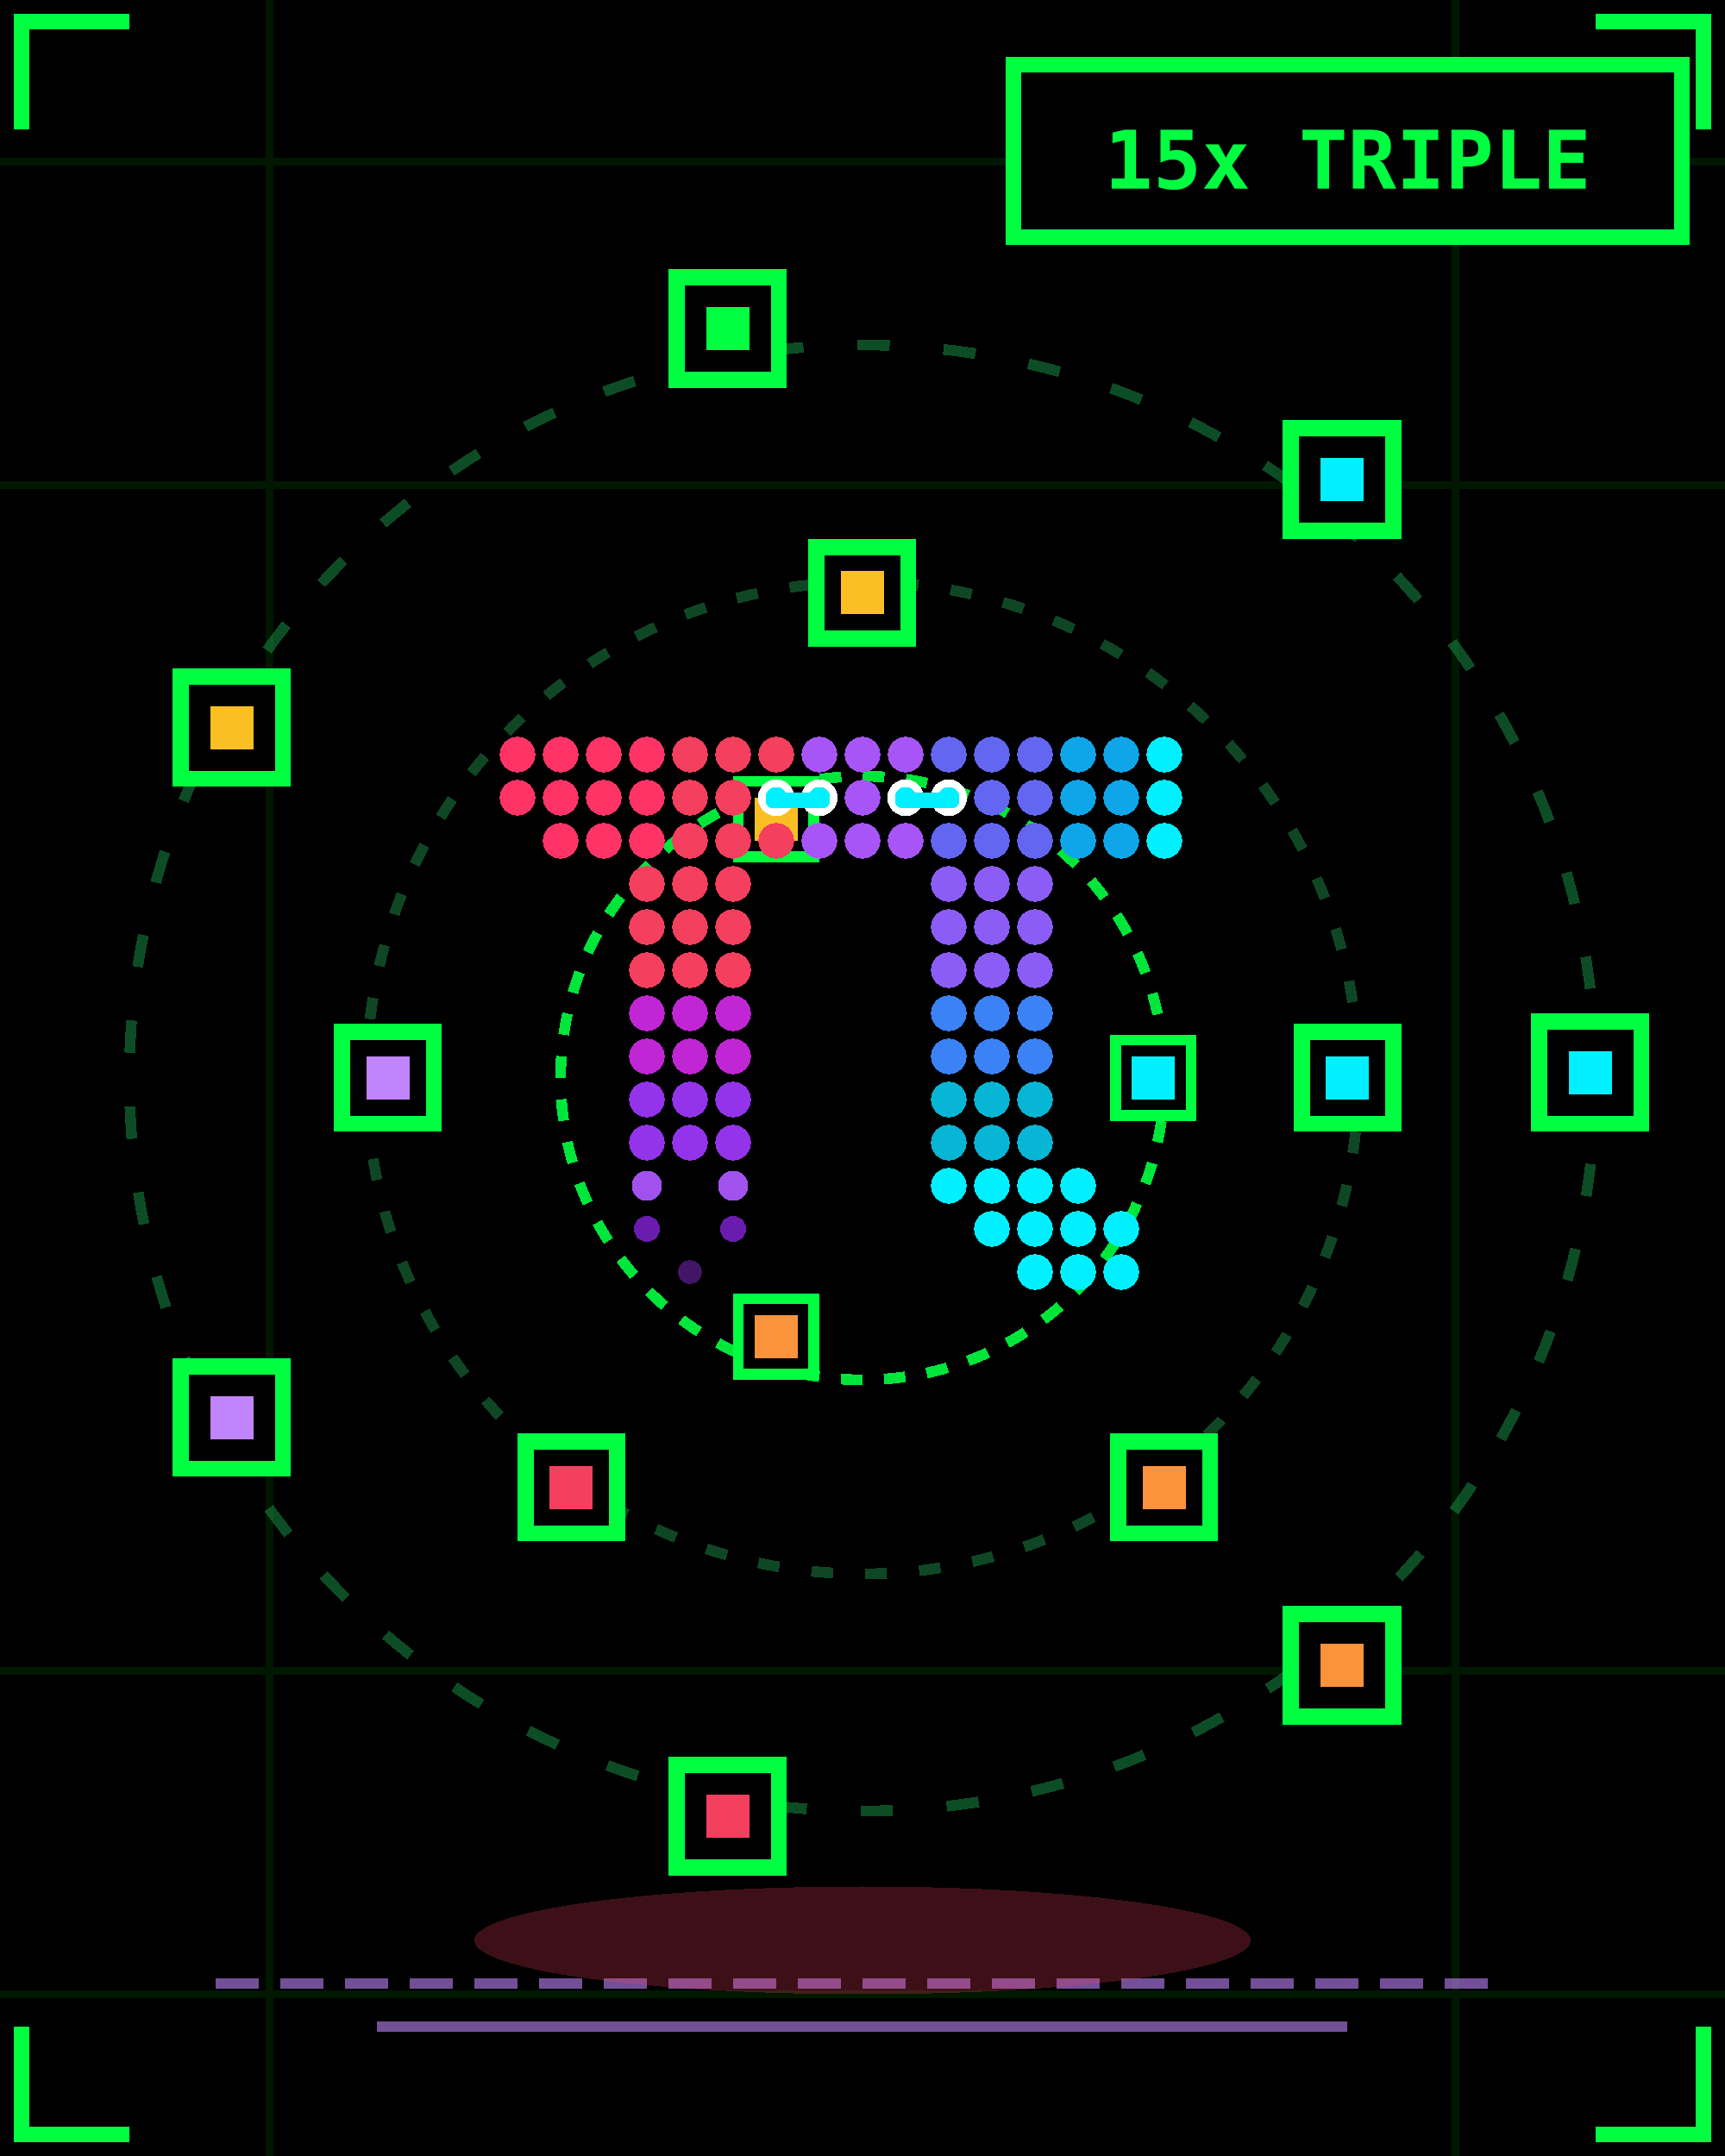
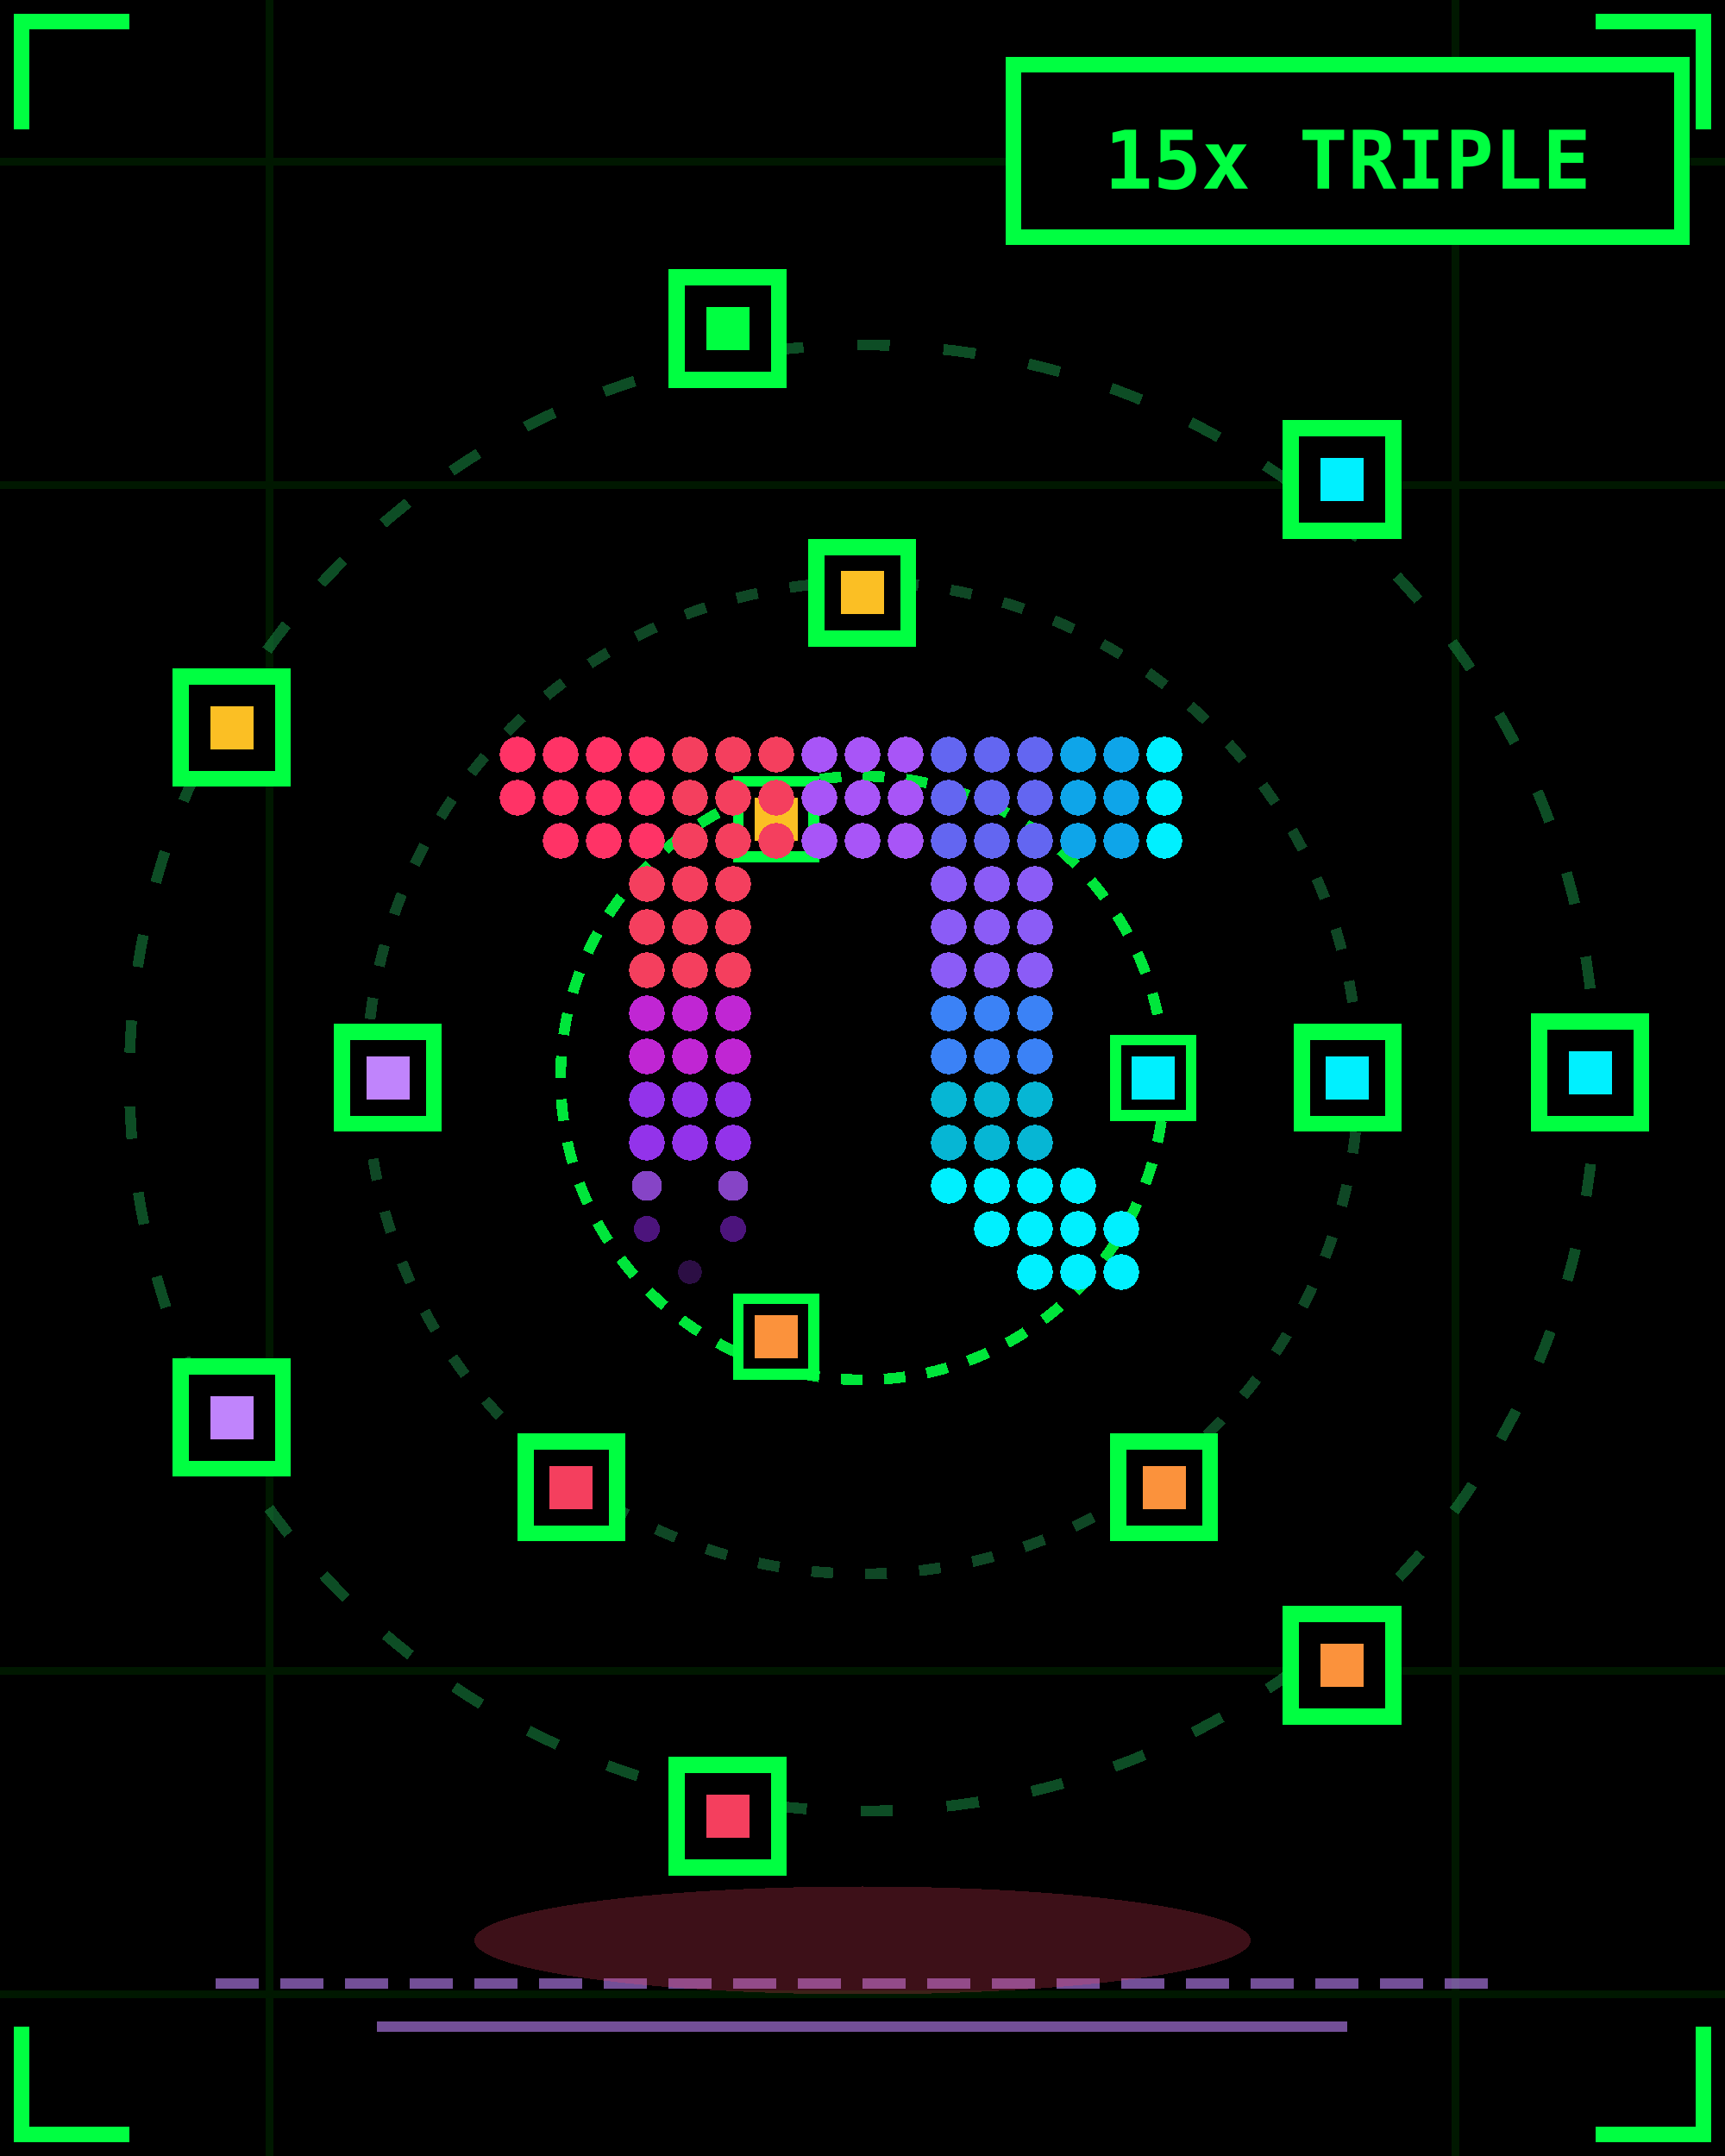
<svg xmlns="http://www.w3.org/2000/svg" viewBox="0 0 160 200" width="100%" height="100%" preserveAspectRatio="none" shape-rendering="crispEdges">
  <defs>
    <linearGradient id="piCrossbarGrad" x1="0%" y1="0%" x2="100%" y2="0%">
      <stop offset="0%" stop-color="#ff3366" />
      <stop offset="25%" stop-color="#f43f5e" />
      <stop offset="55%" stop-color="#9333ea" />
      <stop offset="85%" stop-color="#3b82f6" />
      <stop offset="100%" stop-color="#00f0ff" />
    </linearGradient>
    <linearGradient id="piLeftLegGrad" x1="0%" y1="0%" x2="0%" y2="100%">
      <stop offset="0%" stop-color="#f43f5e" />
      <stop offset="45%" stop-color="#c026d3" />
      <stop offset="85%" stop-color="#7e22ce" />
      <stop offset="100%" stop-color="#4c1d95" />
    </linearGradient>
    <linearGradient id="piRightLegGrad" x1="0%" y1="0%" x2="50%" y2="100%">
      <stop offset="0%" stop-color="#9333ea" />
      <stop offset="35%" stop-color="#4f46e5" />
      <stop offset="70%" stop-color="#0284c7" />
      <stop offset="100%" stop-color="#00f0ff" />
    </linearGradient>
    <pattern id="piHalftone" x="0" y="0" width="3" height="3" patternUnits="userSpaceOnUse">
      <rect width="3" height="3" fill="#2e1065" />
      <rect x="0" y="0" width="1.2" height="1.2" fill="#c084fc" />
      <rect x="1.5" y="1.5" width="1.2" height="1.2" fill="#e879f9" />
    </pattern>
  </defs>
  <style>
    @keyframes vortexRing1 { 0% { transform: rotate(0deg); } 100% { transform: rotate(360deg); } }
    @keyframes vortexRing2 { 0% { transform: rotate(360deg); } 100% { transform: rotate(0deg); } }
    @keyframes vortexRing3 { 0% { transform: rotate(0deg); } 100% { transform: rotate(360deg); } }
    @keyframes levitateCenter { 0%, 100% { transform: translateY(0px); } 50% { transform: translateY(-4px); } }
    .ring-1 { animation: vortexRing1 8s steps(8) infinite; transform-origin: 80px 100px; }
    .ring-2 { animation: vortexRing2 12s steps(10) infinite; transform-origin: 80px 100px; }
    .ring-3 { animation: vortexRing3 18s steps(12) infinite; transform-origin: 80px 100px; }
    .pip-commander { animation: levitateCenter 1.8s steps(2) infinite; transform-origin: 80px 100px; }
  </style>
  <rect width="160" height="200" fill="#000000" />
  <g stroke="#003b00" stroke-width="0.75" opacity="0.4">
    <line x1="0" y1="15" x2="160" y2="15" />
    <line x1="0" y1="45" x2="160" y2="45" />
    <line x1="0" y1="155" x2="160" y2="155" />
    <line x1="0" y1="185" x2="160" y2="185" />
    <line x1="25" y1="0" x2="25" y2="200" />
    <line x1="135" y1="0" x2="135" y2="200" />
  </g>
  <g stroke="#00ff41" stroke-width="1.5" fill="none">
    <path d="M2,12 L2,2 L12,2" />
    <path d="M158,12 L158,2 L148,2" />
    <path d="M2,188 L2,198 L12,198" />
    <path d="M158,188 L158,198 L148,198" />
  </g>
  <g transform="translate(94, 6)">
    <rect width="62" height="16" fill="#000000" stroke="#00ff41" stroke-width="1.5" />
    <text x="31" y="11.5" font-family="'Fira Code', monospace" font-size="7.5" font-weight="900" fill="#00ff41" text-anchor="middle">15x TRIPLE</text>
  </g>
  <g opacity="0.6" stroke="#c084fc" stroke-width="1">
    <line x1="20" y1="184" x2="140" y2="184" stroke-dasharray="4,2" />
    <line x1="35" y1="188" x2="125" y2="188" />
  </g>
  <ellipse cx="80" cy="180" rx="36" ry="5" fill="#f43f5e" opacity="0.25" />
  <g class="ring-3">
    <circle cx="80" cy="100" r="68" fill="none" stroke="#15803d" stroke-width="1" stroke-dasharray="3,5" opacity="0.6" />
    <g transform="translate(142, 94)">
      <rect width="11" height="11" fill="#00ff41" />
      <rect x="1.5" y="1.5" width="8" height="8" fill="#000" />
      <rect x="3.5" y="3.5" width="4" height="4" fill="#00f0ff" />
    </g>
    <g transform="translate(119, 149)">
      <rect width="11" height="11" fill="#00ff41" />
      <rect x="1.5" y="1.5" width="8" height="8" fill="#000" />
      <rect x="3.5" y="3.5" width="4" height="4" fill="#fb923c" />
    </g>
    <g transform="translate(62, 163)">
      <rect width="11" height="11" fill="#00ff41" />
      <rect x="1.5" y="1.5" width="8" height="8" fill="#000" />
      <rect x="3.5" y="3.5" width="4" height="4" fill="#f43f5e" />
    </g>
    <g transform="translate(16, 126)">
      <rect width="11" height="11" fill="#00ff41" />
      <rect x="1.5" y="1.5" width="8" height="8" fill="#000" />
      <rect x="3.5" y="3.5" width="4" height="4" fill="#c084fc" />
    </g>
    <g transform="translate(16, 62)">
      <rect width="11" height="11" fill="#00ff41" />
      <rect x="1.5" y="1.5" width="8" height="8" fill="#000" />
      <rect x="3.5" y="3.5" width="4" height="4" fill="#fbbf24" />
    </g>
    <g transform="translate(62, 25)">
      <rect width="11" height="11" fill="#00ff41" />
      <rect x="1.5" y="1.5" width="8" height="8" fill="#000" />
      <rect x="3.5" y="3.5" width="4" height="4" fill="#00ff41" />
    </g>
    <g transform="translate(119, 39)">
      <rect width="11" height="11" fill="#00ff41" />
      <rect x="1.5" y="1.5" width="8" height="8" fill="#000" />
      <rect x="3.5" y="3.5" width="4" height="4" fill="#00f0ff" />
    </g>
  </g>
  <g class="ring-2">
    <circle cx="80" cy="100" r="46" fill="none" stroke="#166534" stroke-width="1" stroke-dasharray="2,3" opacity="0.7" />
    <g transform="translate(120, 95)">
      <rect width="10" height="10" fill="#00ff41" />
      <rect x="1.5" y="1.5" width="7" height="7" fill="#000" />
      <rect x="3" y="3" width="4" height="4" fill="#00f0ff" />
    </g>
    <g transform="translate(103, 133)">
      <rect width="10" height="10" fill="#00ff41" />
      <rect x="1.5" y="1.5" width="7" height="7" fill="#000" />
      <rect x="3" y="3" width="4" height="4" fill="#fb923c" />
    </g>
    <g transform="translate(48, 133)">
      <rect width="10" height="10" fill="#00ff41" />
      <rect x="1.5" y="1.5" width="7" height="7" fill="#000" />
      <rect x="3" y="3" width="4" height="4" fill="#f43f5e" />
    </g>
    <g transform="translate(31, 95)">
      <rect width="10" height="10" fill="#00ff41" />
      <rect x="1.5" y="1.5" width="7" height="7" fill="#000" />
      <rect x="3" y="3" width="4" height="4" fill="#c084fc" />
    </g>
    <g transform="translate(75, 50)">
      <rect width="10" height="10" fill="#00ff41" />
      <rect x="1.5" y="1.5" width="7" height="7" fill="#000" />
      <rect x="3" y="3" width="4" height="4" fill="#fbbf24" />
    </g>
  </g>
  <g class="ring-1">
    <circle cx="80" cy="100" r="28" fill="none" stroke="#00ff41" stroke-width="1" stroke-dasharray="2,2" opacity="0.9" />
    <g transform="translate(103, 96)">
      <rect width="8" height="8" fill="#00ff41" />
      <rect x="1" y="1" width="6" height="6" fill="#000" />
      <rect x="2" y="2" width="4" height="4" fill="#00f0ff" />
    </g>
    <g transform="translate(68, 120)">
      <rect width="8" height="8" fill="#00ff41" />
      <rect x="1" y="1" width="6" height="6" fill="#000" />
      <rect x="2" y="2" width="4" height="4" fill="#fb923c" />
    </g>
    <g transform="translate(68, 72)">
      <rect width="8" height="8" fill="#00ff41" />
      <rect x="1" y="1" width="6" height="6" fill="#000" />
      <rect x="2" y="2" width="4" height="4" fill="#fbbf24" />
    </g>
  </g>
  <g class="pip-commander">
-     <g class="eye-open">
-       <circle cx="48" cy="70" r="1.65" fill="#ff3366" />
-       <circle cx="48" cy="74" r="1.65" fill="#ff3366" />
-       <circle cx="52" cy="70" r="1.65" fill="#ff3366" />
-       <circle cx="52" cy="74" r="1.65" fill="#ff3366" />
-       <circle cx="52" cy="78" r="1.65" fill="#ff3366" />
-       <circle cx="56" cy="70" r="1.65" fill="#ff3366" />
-       <circle cx="56" cy="74" r="1.65" fill="#ff3366" />
-       <circle cx="56" cy="78" r="1.65" fill="#ff3366" />
-       <circle cx="60" cy="70" r="1.65" fill="#ff3366" />
-       <circle cx="60" cy="74" r="1.65" fill="#ff3366" />
-       <circle cx="60" cy="78" r="1.65" fill="#ff3366" />
-       <circle cx="64" cy="70" r="1.65" fill="#f43f5e" />
-       <circle cx="64" cy="74" r="1.65" fill="#f43f5e" />
-       <circle cx="64" cy="78" r="1.65" fill="#f43f5e" />
-       <circle cx="68" cy="70" r="1.65" fill="#f43f5e" />
-       <circle cx="68" cy="74" r="1.65" fill="#f43f5e" />
-       <circle cx="68" cy="78" r="1.65" fill="#f43f5e" />
-       <circle cx="72" cy="70" r="1.65" fill="#f43f5e" />
-       <circle cx="72" cy="78" r="1.65" fill="#f43f5e" />
-       <circle cx="76" cy="70" r="1.65" fill="#a855f7" />
-       <circle cx="76" cy="78" r="1.65" fill="#a855f7" />
-       <circle cx="80" cy="70" r="1.65" fill="#a855f7" />
-       <circle cx="80" cy="74" r="1.65" fill="#a855f7" />
-       <circle cx="80" cy="78" r="1.65" fill="#a855f7" />
-       <circle cx="84" cy="70" r="1.65" fill="#a855f7" />
-       <circle cx="84" cy="78" r="1.65" fill="#a855f7" />
-       <circle cx="88" cy="70" r="1.65" fill="#6366f1" />
-       <circle cx="88" cy="78" r="1.65" fill="#6366f1" />
-       <circle cx="92" cy="70" r="1.65" fill="#6366f1" />
-       <circle cx="92" cy="74" r="1.65" fill="#6366f1" />
-       <circle cx="92" cy="78" r="1.65" fill="#6366f1" />
-       <circle cx="96" cy="70" r="1.65" fill="#6366f1" />
-       <circle cx="96" cy="74" r="1.65" fill="#6366f1" />
-       <circle cx="96" cy="78" r="1.65" fill="#6366f1" />
-       <circle cx="100" cy="70" r="1.65" fill="#0ea5e9" />
-       <circle cx="100" cy="74" r="1.65" fill="#0ea5e9" />
-       <circle cx="100" cy="78" r="1.65" fill="#0ea5e9" />
-       <circle cx="104" cy="70" r="1.65" fill="#0ea5e9" />
-       <circle cx="104" cy="74" r="1.65" fill="#0ea5e9" />
-       <circle cx="104" cy="78" r="1.65" fill="#0ea5e9" />
-       <circle cx="108" cy="70" r="1.65" fill="#00f0ff" />
-       <circle cx="108" cy="74" r="1.65" fill="#00f0ff" />
-       <circle cx="108" cy="78" r="1.65" fill="#00f0ff" />
-       <circle cx="60" cy="82" r="1.65" fill="#f43f5e" />
-       <circle cx="64" cy="82" r="1.65" fill="#f43f5e" />
-       <circle cx="68" cy="82" r="1.65" fill="#f43f5e" />
-       <circle cx="60" cy="86" r="1.65" fill="#f43f5e" />
-       <circle cx="64" cy="86" r="1.65" fill="#f43f5e" />
-       <circle cx="68" cy="86" r="1.65" fill="#f43f5e" />
-       <circle cx="60" cy="90" r="1.65" fill="#f43f5e" />
-       <circle cx="64" cy="90" r="1.65" fill="#f43f5e" />
-       <circle cx="68" cy="90" r="1.65" fill="#f43f5e" />
-       <circle cx="60" cy="94" r="1.65" fill="#c026d3" />
-       <circle cx="64" cy="94" r="1.65" fill="#c026d3" />
-       <circle cx="68" cy="94" r="1.65" fill="#c026d3" />
-       <circle cx="60" cy="98" r="1.65" fill="#c026d3" />
-       <circle cx="64" cy="98" r="1.65" fill="#c026d3" />
-       <circle cx="68" cy="98" r="1.65" fill="#c026d3" />
-       <circle cx="60" cy="102" r="1.65" fill="#9333ea" />
-       <circle cx="64" cy="102" r="1.65" fill="#9333ea" />
-       <circle cx="68" cy="102" r="1.65" fill="#9333ea" />
-       <circle cx="60" cy="106" r="1.65" fill="#9333ea" />
-       <circle cx="64" cy="106" r="1.65" fill="#9333ea" />
-       <circle cx="68" cy="106" r="1.65" fill="#9333ea" />
-       <circle cx="60" cy="110" r="1.4" fill="#a855f7" opacity="0.8" />
-       <circle cx="68" cy="110" r="1.4" fill="#a855f7" opacity="0.8" />
-       <circle cx="60" cy="114" r="1.2" fill="#7e22ce" opacity="0.6" />
-       <circle cx="68" cy="114" r="1.2" fill="#7e22ce" opacity="0.6" />
-       <circle cx="64" cy="118" r="1.1" fill="#581c87" opacity="0.5" />
-       <circle cx="88" cy="82" r="1.65" fill="#8b5cf6" />
-       <circle cx="92" cy="82" r="1.65" fill="#8b5cf6" />
-       <circle cx="96" cy="82" r="1.65" fill="#8b5cf6" />
-       <circle cx="88" cy="86" r="1.65" fill="#8b5cf6" />
-       <circle cx="92" cy="86" r="1.65" fill="#8b5cf6" />
-       <circle cx="96" cy="86" r="1.65" fill="#8b5cf6" />
-       <circle cx="88" cy="90" r="1.65" fill="#8b5cf6" />
-       <circle cx="92" cy="90" r="1.65" fill="#8b5cf6" />
-       <circle cx="96" cy="90" r="1.65" fill="#8b5cf6" />
-       <circle cx="88" cy="94" r="1.65" fill="#3b82f6" />
-       <circle cx="92" cy="94" r="1.65" fill="#3b82f6" />
-       <circle cx="96" cy="94" r="1.65" fill="#3b82f6" />
-       <circle cx="88" cy="98" r="1.65" fill="#3b82f6" />
-       <circle cx="92" cy="98" r="1.65" fill="#3b82f6" />
-       <circle cx="96" cy="98" r="1.65" fill="#3b82f6" />
-       <circle cx="88" cy="102" r="1.65" fill="#06b6d4" />
-       <circle cx="92" cy="102" r="1.65" fill="#06b6d4" />
-       <circle cx="96" cy="102" r="1.65" fill="#06b6d4" />
-       <circle cx="88" cy="106" r="1.65" fill="#06b6d4" />
-       <circle cx="92" cy="106" r="1.65" fill="#06b6d4" />
-       <circle cx="96" cy="106" r="1.65" fill="#06b6d4" />
-       <circle cx="88" cy="110" r="1.65" fill="#00f0ff" />
-       <circle cx="92" cy="110" r="1.65" fill="#00f0ff" />
-       <circle cx="96" cy="110" r="1.65" fill="#00f0ff" />
-       <circle cx="100" cy="110" r="1.65" fill="#00f0ff" />
-       <circle cx="92" cy="114" r="1.65" fill="#00f0ff" />
-       <circle cx="96" cy="114" r="1.65" fill="#00f0ff" />
-       <circle cx="100" cy="114" r="1.65" fill="#00f0ff" />
-       <circle cx="104" cy="114" r="1.65" fill="#00f0ff" />
-       <circle cx="96" cy="118" r="1.65" fill="#00f0ff" />
-       <circle cx="100" cy="118" r="1.65" fill="#00f0ff" />
-       <circle cx="104" cy="118" r="1.65" fill="#00f0ff" />
-       <circle cx="72" cy="74" r="1.7" fill="#ffffff" />
-       <circle cx="72" cy="74" r="1" fill="#00f0ff" />
-       <circle cx="76" cy="74" r="1.7" fill="#ffffff" />
-       <circle cx="76" cy="74" r="1" fill="#00f0ff" />
-       <circle cx="84" cy="74" r="1.7" fill="#ffffff" />
-       <circle cx="84" cy="74" r="1" fill="#00f0ff" />
-       <circle cx="88" cy="74" r="1.7" fill="#ffffff" />
-       <circle cx="88" cy="74" r="1" fill="#00f0ff" />
-     </g>
-     <g class="eye-closed">
-       <circle cx="48" cy="70" r="1.65" fill="#ff3366" />
-       <circle cx="48" cy="74" r="1.65" fill="#ff3366" />
-       <circle cx="52" cy="70" r="1.65" fill="#ff3366" />
-       <circle cx="52" cy="74" r="1.65" fill="#ff3366" />
-       <circle cx="52" cy="78" r="1.65" fill="#ff3366" />
-       <circle cx="56" cy="70" r="1.65" fill="#ff3366" />
-       <circle cx="56" cy="74" r="1.65" fill="#ff3366" />
-       <circle cx="56" cy="78" r="1.65" fill="#ff3366" />
-       <circle cx="60" cy="70" r="1.65" fill="#ff3366" />
-       <circle cx="60" cy="74" r="1.65" fill="#ff3366" />
-       <circle cx="60" cy="78" r="1.65" fill="#ff3366" />
-       <circle cx="64" cy="70" r="1.65" fill="#f43f5e" />
-       <circle cx="64" cy="74" r="1.65" fill="#f43f5e" />
-       <circle cx="64" cy="78" r="1.65" fill="#f43f5e" />
-       <circle cx="68" cy="70" r="1.65" fill="#f43f5e" />
-       <circle cx="68" cy="74" r="1.65" fill="#f43f5e" />
-       <circle cx="68" cy="78" r="1.65" fill="#f43f5e" />
-       <circle cx="72" cy="70" r="1.65" fill="#f43f5e" />
-       <circle cx="72" cy="78" r="1.65" fill="#f43f5e" />
-       <circle cx="76" cy="70" r="1.65" fill="#a855f7" />
-       <circle cx="76" cy="78" r="1.65" fill="#a855f7" />
-       <circle cx="80" cy="70" r="1.65" fill="#a855f7" />
-       <circle cx="80" cy="74" r="1.65" fill="#a855f7" />
-       <circle cx="80" cy="78" r="1.65" fill="#a855f7" />
-       <circle cx="84" cy="70" r="1.65" fill="#a855f7" />
-       <circle cx="84" cy="78" r="1.65" fill="#a855f7" />
-       <circle cx="88" cy="70" r="1.65" fill="#6366f1" />
-       <circle cx="88" cy="78" r="1.65" fill="#6366f1" />
-       <circle cx="92" cy="70" r="1.65" fill="#6366f1" />
-       <circle cx="92" cy="74" r="1.65" fill="#6366f1" />
-       <circle cx="92" cy="78" r="1.65" fill="#6366f1" />
-       <circle cx="96" cy="70" r="1.65" fill="#6366f1" />
-       <circle cx="96" cy="74" r="1.65" fill="#6366f1" />
-       <circle cx="96" cy="78" r="1.65" fill="#6366f1" />
-       <circle cx="100" cy="70" r="1.65" fill="#0ea5e9" />
-       <circle cx="100" cy="74" r="1.65" fill="#0ea5e9" />
-       <circle cx="100" cy="78" r="1.65" fill="#0ea5e9" />
-       <circle cx="104" cy="70" r="1.65" fill="#0ea5e9" />
-       <circle cx="104" cy="74" r="1.65" fill="#0ea5e9" />
-       <circle cx="104" cy="78" r="1.65" fill="#0ea5e9" />
-       <circle cx="108" cy="70" r="1.65" fill="#00f0ff" />
-       <circle cx="108" cy="74" r="1.65" fill="#00f0ff" />
-       <circle cx="108" cy="78" r="1.65" fill="#00f0ff" />
-       <circle cx="60" cy="82" r="1.65" fill="#f43f5e" />
-       <circle cx="64" cy="82" r="1.65" fill="#f43f5e" />
-       <circle cx="68" cy="82" r="1.65" fill="#f43f5e" />
-       <circle cx="60" cy="86" r="1.65" fill="#f43f5e" />
-       <circle cx="64" cy="86" r="1.65" fill="#f43f5e" />
-       <circle cx="68" cy="86" r="1.65" fill="#f43f5e" />
-       <circle cx="60" cy="90" r="1.65" fill="#f43f5e" />
-       <circle cx="64" cy="90" r="1.65" fill="#f43f5e" />
-       <circle cx="68" cy="90" r="1.65" fill="#f43f5e" />
-       <circle cx="60" cy="94" r="1.65" fill="#c026d3" />
-       <circle cx="64" cy="94" r="1.65" fill="#c026d3" />
-       <circle cx="68" cy="94" r="1.65" fill="#c026d3" />
-       <circle cx="60" cy="98" r="1.65" fill="#c026d3" />
-       <circle cx="64" cy="98" r="1.65" fill="#c026d3" />
-       <circle cx="68" cy="98" r="1.65" fill="#c026d3" />
-       <circle cx="60" cy="102" r="1.65" fill="#9333ea" />
-       <circle cx="64" cy="102" r="1.65" fill="#9333ea" />
-       <circle cx="68" cy="102" r="1.65" fill="#9333ea" />
-       <circle cx="60" cy="106" r="1.65" fill="#9333ea" />
-       <circle cx="64" cy="106" r="1.65" fill="#9333ea" />
-       <circle cx="68" cy="106" r="1.65" fill="#9333ea" />
-       <circle cx="60" cy="110" r="1.4" fill="#a855f7" opacity="0.8" />
-       <circle cx="68" cy="110" r="1.4" fill="#a855f7" opacity="0.8" />
-       <circle cx="60" cy="114" r="1.2" fill="#7e22ce" opacity="0.6" />
-       <circle cx="68" cy="114" r="1.2" fill="#7e22ce" opacity="0.6" />
-       <circle cx="64" cy="118" r="1.1" fill="#581c87" opacity="0.5" />
-       <circle cx="88" cy="82" r="1.65" fill="#8b5cf6" />
-       <circle cx="92" cy="82" r="1.65" fill="#8b5cf6" />
-       <circle cx="96" cy="82" r="1.65" fill="#8b5cf6" />
-       <circle cx="88" cy="86" r="1.65" fill="#8b5cf6" />
-       <circle cx="92" cy="86" r="1.65" fill="#8b5cf6" />
-       <circle cx="96" cy="86" r="1.65" fill="#8b5cf6" />
-       <circle cx="88" cy="90" r="1.65" fill="#8b5cf6" />
-       <circle cx="92" cy="90" r="1.65" fill="#8b5cf6" />
-       <circle cx="96" cy="90" r="1.65" fill="#8b5cf6" />
-       <circle cx="88" cy="94" r="1.65" fill="#3b82f6" />
-       <circle cx="92" cy="94" r="1.65" fill="#3b82f6" />
-       <circle cx="96" cy="94" r="1.65" fill="#3b82f6" />
-       <circle cx="88" cy="98" r="1.65" fill="#3b82f6" />
-       <circle cx="92" cy="98" r="1.65" fill="#3b82f6" />
-       <circle cx="96" cy="98" r="1.65" fill="#3b82f6" />
-       <circle cx="88" cy="102" r="1.65" fill="#06b6d4" />
-       <circle cx="92" cy="102" r="1.65" fill="#06b6d4" />
-       <circle cx="96" cy="102" r="1.65" fill="#06b6d4" />
-       <circle cx="88" cy="106" r="1.65" fill="#06b6d4" />
-       <circle cx="92" cy="106" r="1.65" fill="#06b6d4" />
-       <circle cx="96" cy="106" r="1.65" fill="#06b6d4" />
-       <circle cx="88" cy="110" r="1.65" fill="#00f0ff" />
-       <circle cx="92" cy="110" r="1.65" fill="#00f0ff" />
-       <circle cx="96" cy="110" r="1.65" fill="#00f0ff" />
-       <circle cx="100" cy="110" r="1.65" fill="#00f0ff" />
-       <circle cx="92" cy="114" r="1.65" fill="#00f0ff" />
-       <circle cx="96" cy="114" r="1.65" fill="#00f0ff" />
-       <circle cx="100" cy="114" r="1.65" fill="#00f0ff" />
-       <circle cx="104" cy="114" r="1.65" fill="#00f0ff" />
-       <circle cx="96" cy="118" r="1.65" fill="#00f0ff" />
-       <circle cx="100" cy="118" r="1.65" fill="#00f0ff" />
-       <circle cx="104" cy="118" r="1.65" fill="#00f0ff" />
-       <rect x="71" y="73.5" width="6" height="1.5" fill="#00f0ff" rx="0.75" />
-       <rect x="83" y="73.5" width="6" height="1.5" fill="#00f0ff" rx="0.75" />
-     </g>
+     <circle cx="48" cy="70" r="1.65" fill="#ff3366" />
+     <circle cx="48" cy="74" r="1.65" fill="#ff3366" />
+     <circle cx="52" cy="70" r="1.65" fill="#ff3366" />
+     <circle cx="52" cy="74" r="1.65" fill="#ff3366" />
+     <circle cx="52" cy="78" r="1.65" fill="#ff3366" />
+     <circle cx="56" cy="70" r="1.65" fill="#ff3366" />
+     <circle cx="56" cy="74" r="1.65" fill="#ff3366" />
+     <circle cx="56" cy="78" r="1.65" fill="#ff3366" />
+     <circle cx="60" cy="70" r="1.65" fill="#ff3366" />
+     <circle cx="60" cy="74" r="1.65" fill="#ff3366" />
+     <circle cx="60" cy="78" r="1.65" fill="#ff3366" />
+     <circle cx="64" cy="70" r="1.65" fill="#f43f5e" />
+     <circle cx="64" cy="74" r="1.65" fill="#f43f5e" />
+     <circle cx="64" cy="78" r="1.65" fill="#f43f5e" />
+     <circle cx="68" cy="70" r="1.65" fill="#f43f5e" />
+     <circle cx="68" cy="74" r="1.65" fill="#f43f5e" />
+     <circle cx="68" cy="78" r="1.65" fill="#f43f5e" />
+     <circle cx="72" cy="70" r="1.65" fill="#f43f5e" />
+     <circle cx="72" cy="74" r="1.65" fill="#f43f5e" />
+     <circle cx="72" cy="78" r="1.65" fill="#f43f5e" />
+     <circle cx="76" cy="70" r="1.65" fill="#a855f7" />
+     <circle cx="76" cy="74" r="1.65" fill="#a855f7" />
+     <circle cx="76" cy="78" r="1.65" fill="#a855f7" />
+     <circle cx="80" cy="70" r="1.65" fill="#a855f7" />
+     <circle cx="80" cy="74" r="1.65" fill="#a855f7" />
+     <circle cx="80" cy="78" r="1.65" fill="#a855f7" />
+     <circle cx="84" cy="70" r="1.65" fill="#a855f7" />
+     <circle cx="84" cy="74" r="1.65" fill="#a855f7" />
+     <circle cx="84" cy="78" r="1.65" fill="#a855f7" />
+     <circle cx="88" cy="70" r="1.65" fill="#6366f1" />
+     <circle cx="88" cy="74" r="1.65" fill="#6366f1" />
+     <circle cx="88" cy="78" r="1.65" fill="#6366f1" />
+     <circle cx="92" cy="70" r="1.65" fill="#6366f1" />
+     <circle cx="92" cy="74" r="1.65" fill="#6366f1" />
+     <circle cx="92" cy="78" r="1.65" fill="#6366f1" />
+     <circle cx="96" cy="70" r="1.65" fill="#6366f1" />
+     <circle cx="96" cy="74" r="1.65" fill="#6366f1" />
+     <circle cx="96" cy="78" r="1.65" fill="#6366f1" />
+     <circle cx="100" cy="70" r="1.65" fill="#0ea5e9" />
+     <circle cx="100" cy="74" r="1.65" fill="#0ea5e9" />
+     <circle cx="100" cy="78" r="1.65" fill="#0ea5e9" />
+     <circle cx="104" cy="70" r="1.65" fill="#0ea5e9" />
+     <circle cx="104" cy="74" r="1.65" fill="#0ea5e9" />
+     <circle cx="104" cy="78" r="1.65" fill="#0ea5e9" />
+     <circle cx="108" cy="70" r="1.65" fill="#00f0ff" />
+     <circle cx="108" cy="74" r="1.65" fill="#00f0ff" />
+     <circle cx="108" cy="78" r="1.65" fill="#00f0ff" />
+     <circle cx="60" cy="82" r="1.65" fill="#f43f5e" />
+     <circle cx="64" cy="82" r="1.65" fill="#f43f5e" />
+     <circle cx="68" cy="82" r="1.65" fill="#f43f5e" />
+     <circle cx="60" cy="86" r="1.65" fill="#f43f5e" />
+     <circle cx="64" cy="86" r="1.65" fill="#f43f5e" />
+     <circle cx="68" cy="86" r="1.65" fill="#f43f5e" />
+     <circle cx="60" cy="90" r="1.65" fill="#f43f5e" />
+     <circle cx="64" cy="90" r="1.65" fill="#f43f5e" />
+     <circle cx="68" cy="90" r="1.65" fill="#f43f5e" />
+     <circle cx="60" cy="94" r="1.65" fill="#c026d3" />
+     <circle cx="64" cy="94" r="1.65" fill="#c026d3" />
+     <circle cx="68" cy="94" r="1.65" fill="#c026d3" />
+     <circle cx="60" cy="98" r="1.65" fill="#c026d3" />
+     <circle cx="64" cy="98" r="1.65" fill="#c026d3" />
+     <circle cx="68" cy="98" r="1.65" fill="#c026d3" />
+     <circle cx="60" cy="102" r="1.65" fill="#9333ea" />
+     <circle cx="64" cy="102" r="1.65" fill="#9333ea" />
+     <circle cx="68" cy="102" r="1.65" fill="#9333ea" />
+     <circle cx="60" cy="106" r="1.65" fill="#9333ea" />
+     <circle cx="64" cy="106" r="1.65" fill="#9333ea" />
+     <circle cx="68" cy="106" r="1.65" fill="#9333ea" />
+     <circle cx="60" cy="110" r="1.4" fill="#a855f7" opacity="0.8" />
+     <circle cx="68" cy="110" r="1.4" fill="#a855f7" opacity="0.8" />
+     <circle cx="60" cy="114" r="1.2" fill="#7e22ce" opacity="0.6" />
+     <circle cx="68" cy="114" r="1.2" fill="#7e22ce" opacity="0.6" />
+     <circle cx="64" cy="118" r="1.1" fill="#581c87" opacity="0.5" />
+     <circle cx="88" cy="82" r="1.65" fill="#8b5cf6" />
+     <circle cx="92" cy="82" r="1.65" fill="#8b5cf6" />
+     <circle cx="96" cy="82" r="1.65" fill="#8b5cf6" />
+     <circle cx="88" cy="86" r="1.65" fill="#8b5cf6" />
+     <circle cx="92" cy="86" r="1.65" fill="#8b5cf6" />
+     <circle cx="96" cy="86" r="1.65" fill="#8b5cf6" />
+     <circle cx="88" cy="90" r="1.65" fill="#8b5cf6" />
+     <circle cx="92" cy="90" r="1.65" fill="#8b5cf6" />
+     <circle cx="96" cy="90" r="1.65" fill="#8b5cf6" />
+     <circle cx="88" cy="94" r="1.65" fill="#3b82f6" />
+     <circle cx="92" cy="94" r="1.65" fill="#3b82f6" />
+     <circle cx="96" cy="94" r="1.65" fill="#3b82f6" />
+     <circle cx="88" cy="98" r="1.65" fill="#3b82f6" />
+     <circle cx="92" cy="98" r="1.65" fill="#3b82f6" />
+     <circle cx="96" cy="98" r="1.65" fill="#3b82f6" />
+     <circle cx="88" cy="102" r="1.65" fill="#06b6d4" />
+     <circle cx="92" cy="102" r="1.65" fill="#06b6d4" />
+     <circle cx="96" cy="102" r="1.65" fill="#06b6d4" />
+     <circle cx="88" cy="106" r="1.65" fill="#06b6d4" />
+     <circle cx="92" cy="106" r="1.65" fill="#06b6d4" />
+     <circle cx="96" cy="106" r="1.65" fill="#06b6d4" />
+     <circle cx="88" cy="110" r="1.65" fill="#00f0ff" />
+     <circle cx="92" cy="110" r="1.65" fill="#00f0ff" />
+     <circle cx="96" cy="110" r="1.65" fill="#00f0ff" />
+     <circle cx="100" cy="110" r="1.65" fill="#00f0ff" />
+     <circle cx="92" cy="114" r="1.65" fill="#00f0ff" />
+     <circle cx="96" cy="114" r="1.65" fill="#00f0ff" />
+     <circle cx="100" cy="114" r="1.65" fill="#00f0ff" />
+     <circle cx="104" cy="114" r="1.65" fill="#00f0ff" />
+     <circle cx="96" cy="118" r="1.65" fill="#00f0ff" />
+     <circle cx="100" cy="118" r="1.65" fill="#00f0ff" />
+     <circle cx="104" cy="118" r="1.65" fill="#00f0ff" />
  </g>
</svg>
